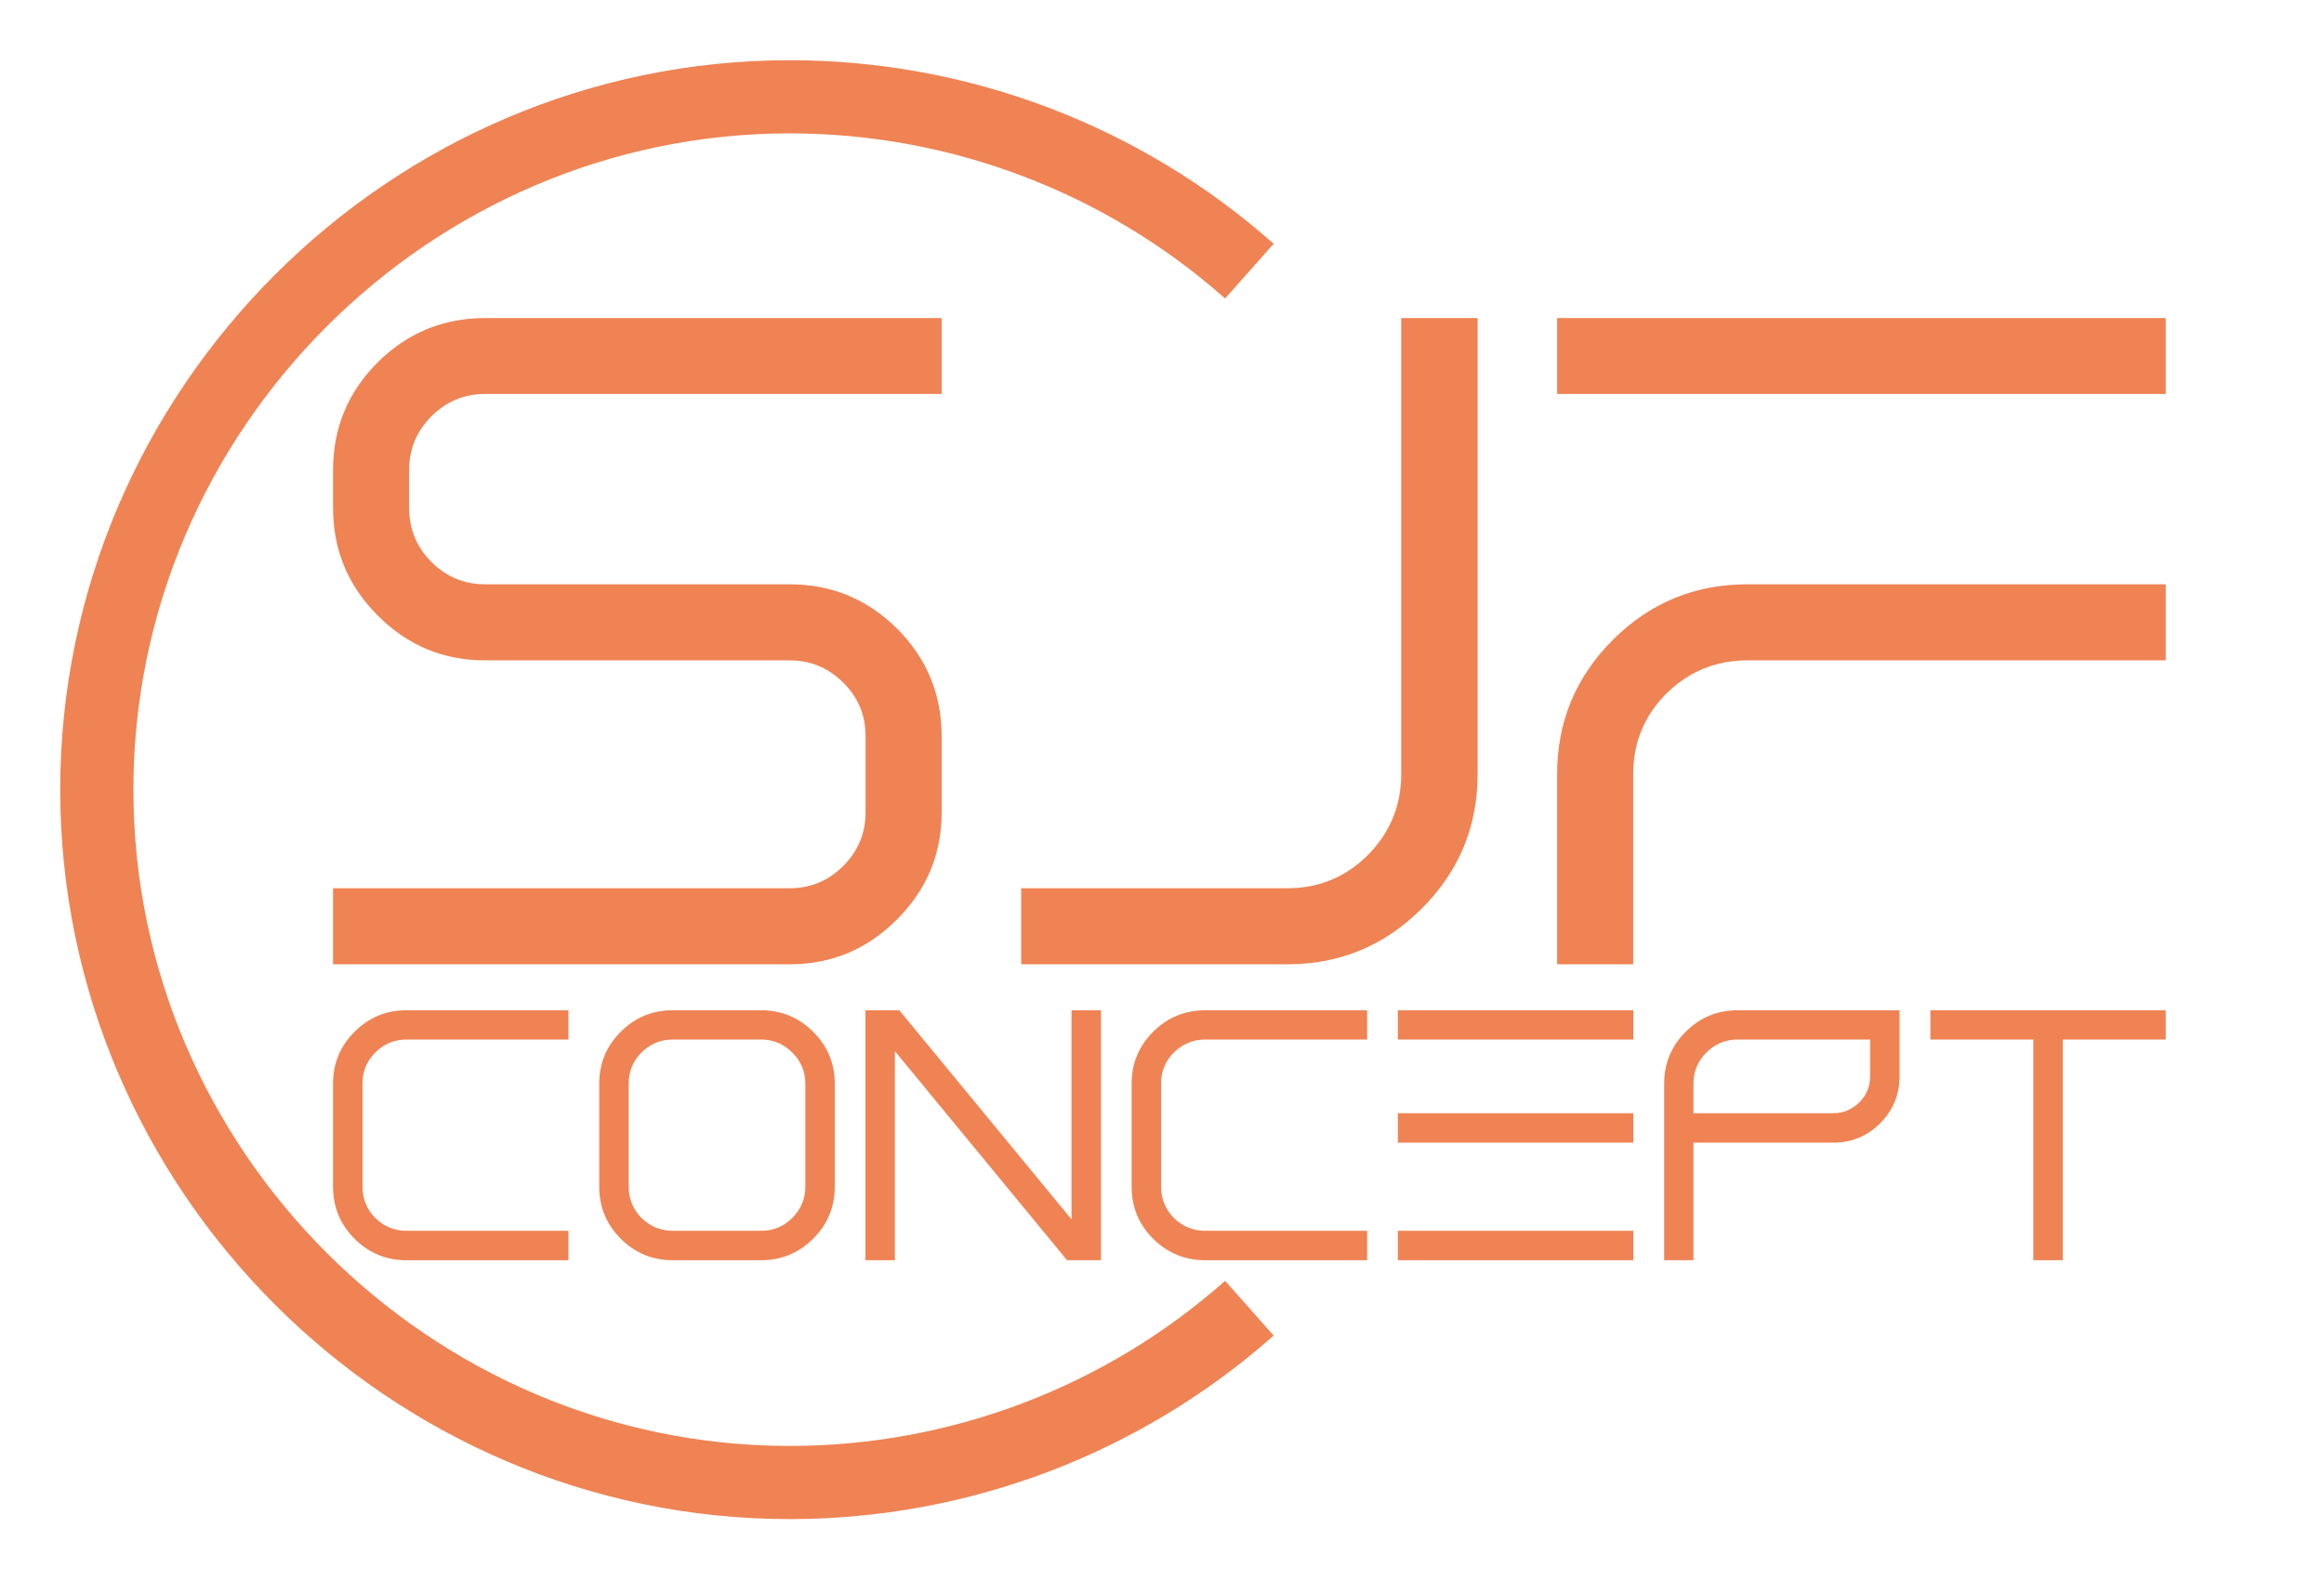
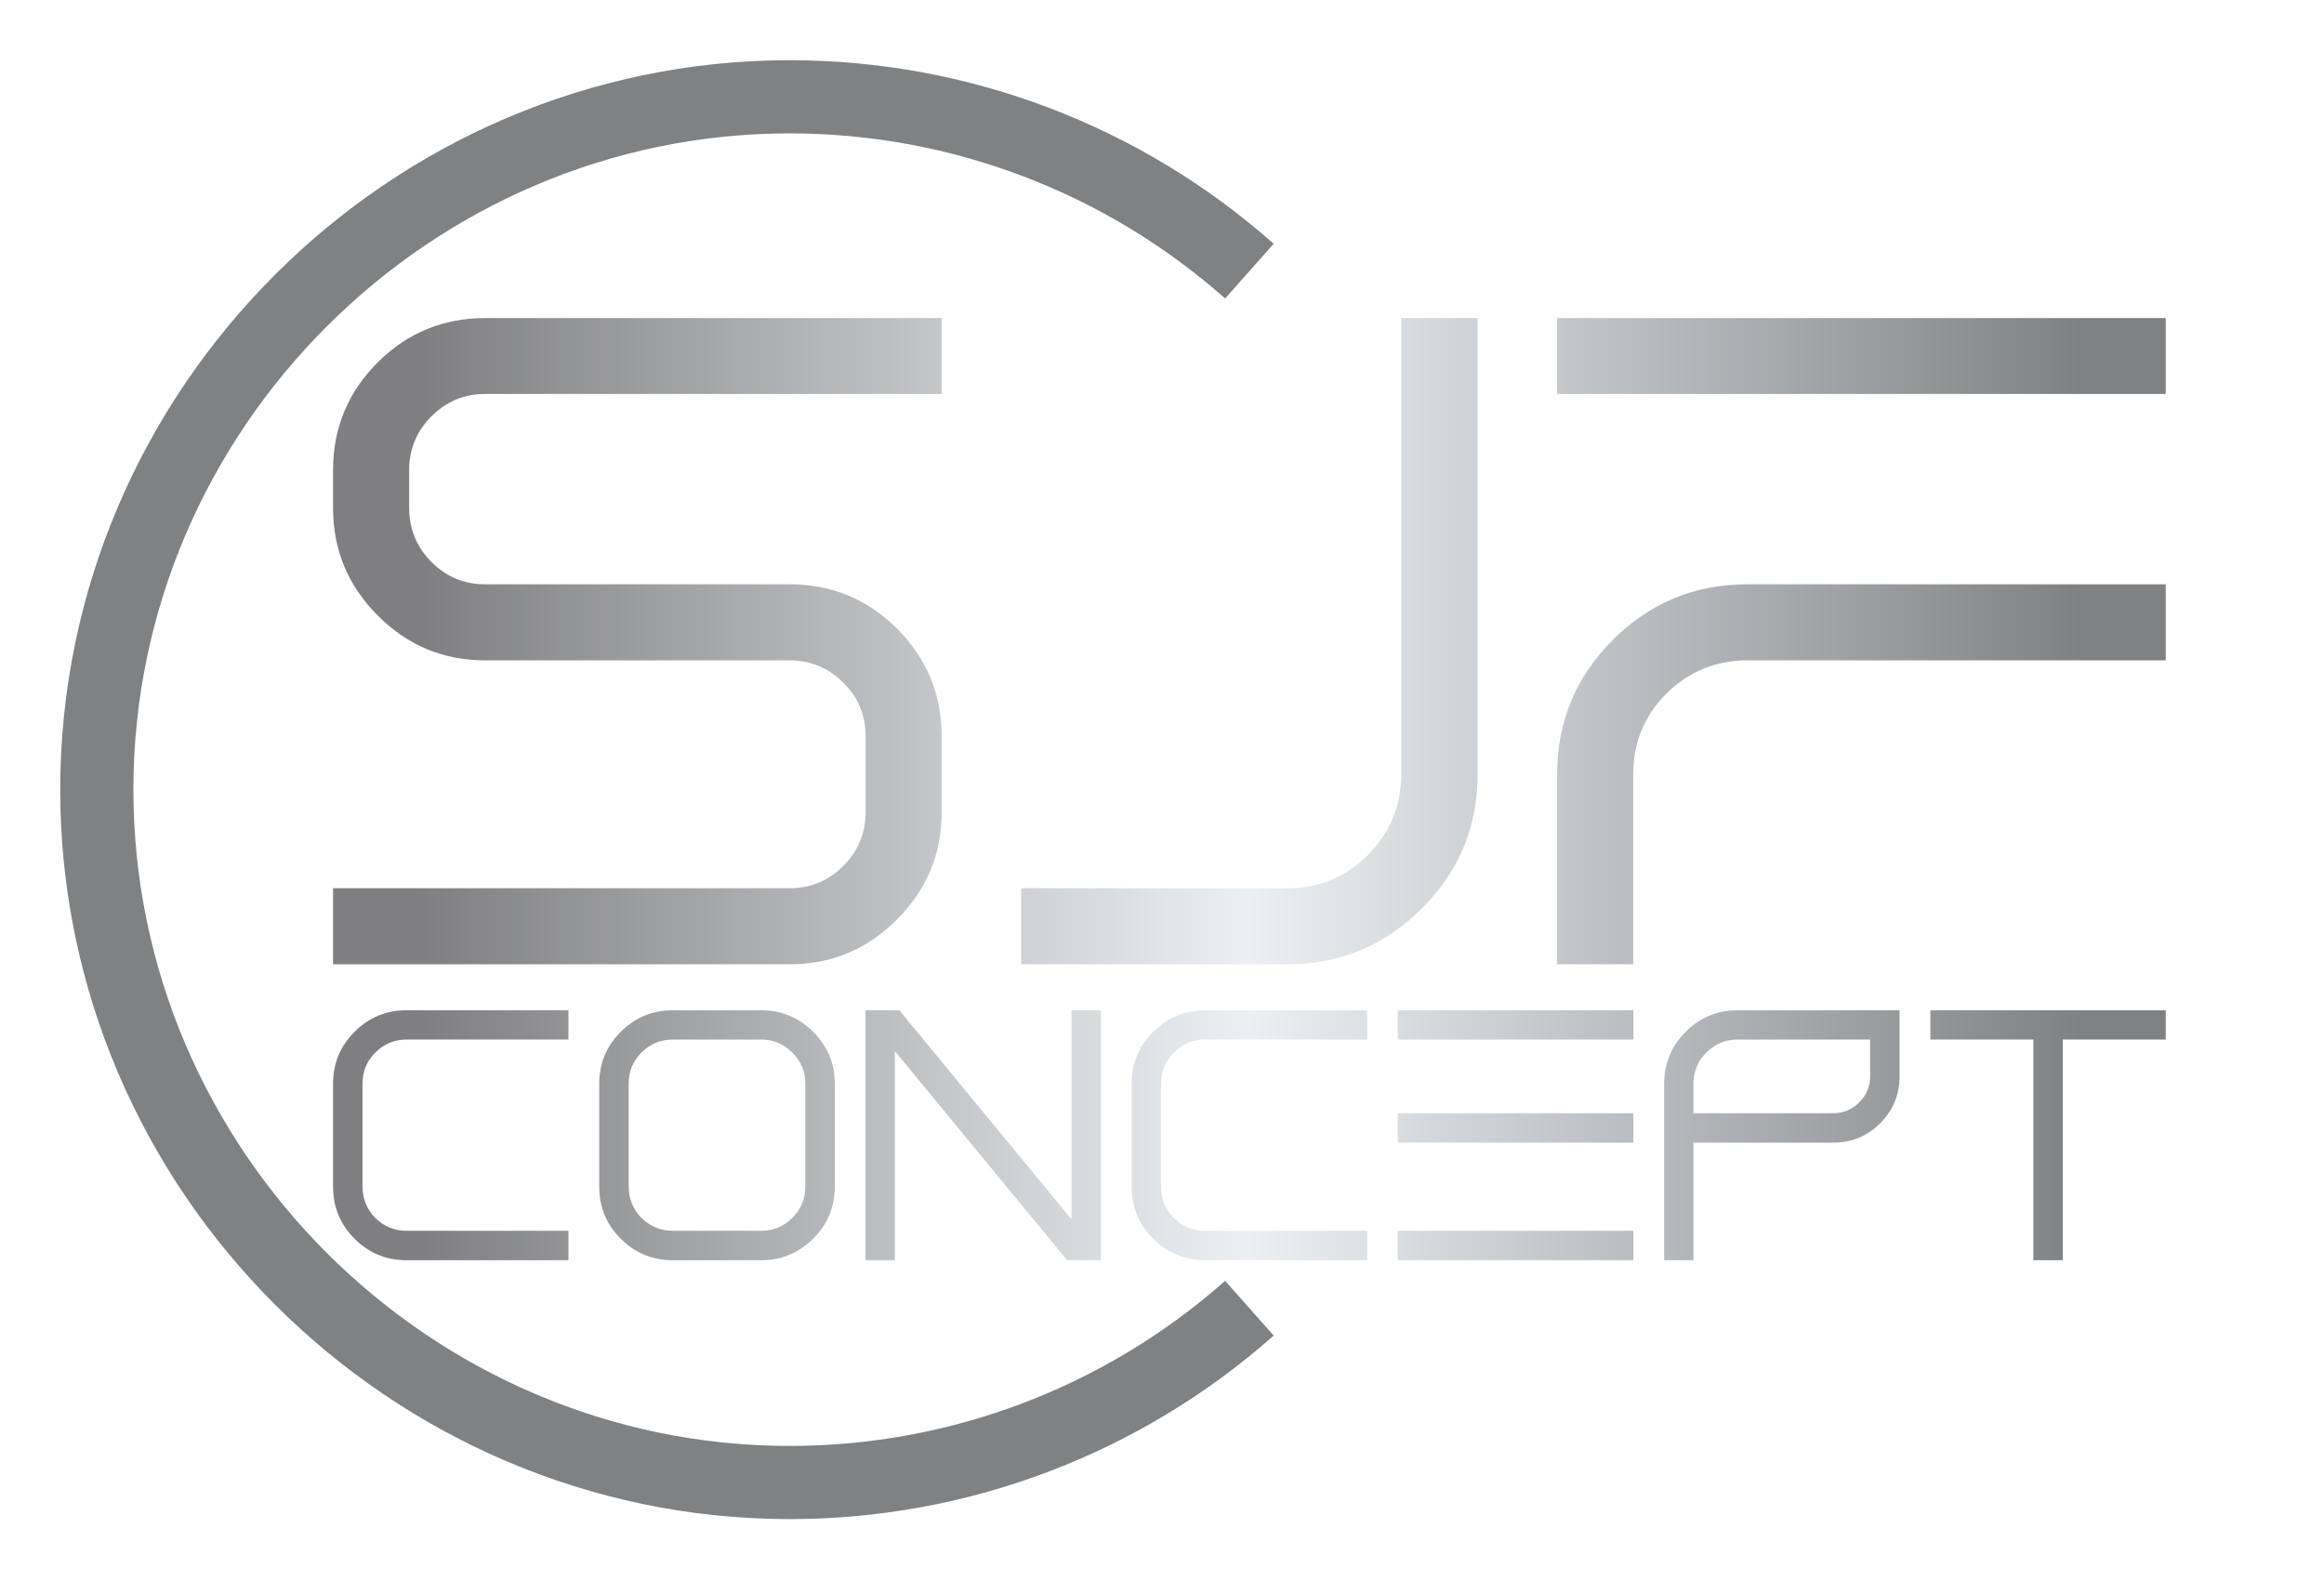
<svg xmlns="http://www.w3.org/2000/svg" width="100%" height="100%" viewBox="0 0 1048 713" version="1.1" xml:space="preserve" style="fill-rule:evenodd;clip-rule:evenodd;">
+   <style type="text/css">
+         .silver{fill:url(#SilverGradient)}
+     </style>
+   <defs>
+     <linearGradient id="SilverGradient">
+       <stop offset="5%" stop-color="#7f7f81" />
+       <stop offset="50%" stop-color="#edf0f3" />
+       <stop offset="95%" stop-color="#7f8183" />
+     </linearGradient>
+   </defs>
  <g transform="matrix(1,0,0,1,9.01468,26.0094)">
    <g>
-       <path d="M554.4,96.273C497.258,45.631 423.49,17.647 347.136,17.647C175.707,17.647 34.642,158.712 34.642,330.141C34.642,501.57 175.707,642.635 347.136,642.635C423.49,642.635 497.258,614.651 554.4,564.009" style="fill-opacity:0;fill-rule:nonzero;stroke:#EF8354;stroke-width:33px;" />
+       <path d="M554.4,96.273C497.258,45.631 423.49,17.647 347.136,17.647C175.707,17.647 34.642,158.712 34.642,330.141C34.642,501.57 175.707,642.635 347.136,642.635C423.49,642.635 497.258,614.651 554.4,564.009" style="fill-opacity:0;fill-rule:nonzero;stroke:#7f8183;stroke-width:33px;" />
      <g transform="matrix(1,0,0,1,70.5882,78.6263)">
        <g transform="matrix(1,0,0,1,70.5882,21.1765)">
          <g>
            <g>
              <g transform="matrix(1,0,0,1,-17.9294,291.459)">
-                 <path d="M86.471,-239.576L292.376,-239.576L292.376,-273.812L86.471,-273.812C67.647,-273.812 51.529,-267.176 38.118,-253.906C24.659,-240.447 17.929,-224.235 17.929,-205.271L17.929,-188.259C17.929,-169.294 24.659,-153.082 38.118,-139.624C51.529,-126.165 67.647,-119.435 86.471,-119.435L223.835,-119.435C233.247,-119.435 241.294,-116.094 247.976,-109.412C254.706,-102.824 258.071,-94.753 258.071,-85.2L258.071,-50.894C258.071,-41.482 254.706,-33.412 247.976,-26.682C241.294,-20 233.247,-16.659 223.835,-16.659L17.929,-16.659L17.929,17.647L223.835,17.647C242.659,17.647 258.776,10.918 272.188,-2.541C285.647,-15.953 292.376,-32.071 292.376,-50.894L292.376,-85.2C292.376,-104.165 285.647,-120.376 272.188,-133.835C258.776,-147.106 242.659,-153.741 223.835,-153.741L86.471,-153.741C77.059,-153.741 68.988,-157.106 62.259,-163.835C55.576,-170.565 52.235,-178.706 52.235,-188.259L52.235,-205.271C52.235,-214.682 55.576,-222.753 62.259,-229.482C68.988,-236.212 77.059,-239.576 86.471,-239.576ZM448.306,17.647L328.235,17.647L328.235,-16.659L448.306,-16.659C462.471,-16.659 474.565,-21.647 484.588,-31.624C494.612,-41.788 499.624,-53.976 499.624,-68.188L499.624,-273.812L534.071,-273.812L534.071,-68.188C534.071,-44.424 525.647,-24.165 508.8,-7.412C492.047,9.294 471.882,17.647 448.306,17.647ZM569.929,-273.812L569.929,-239.576L844.376,-239.576L844.376,-273.812L569.929,-273.812ZM569.929,-68.188L569.929,17.647L604.235,17.647L604.235,-68.188C604.235,-82.353 609.224,-94.447 619.2,-104.471C629.365,-114.447 641.553,-119.435 655.765,-119.435L844.376,-119.435L844.376,-153.741L655.765,-153.741C632,-153.741 611.765,-145.388 595.059,-128.682C578.306,-111.929 569.929,-91.765 569.929,-68.188Z" style="fill:#EF8354; fill-rule:nonzero;" />
+                 <path d="M86.471,-239.576L292.376,-239.576L292.376,-273.812L86.471,-273.812C67.647,-273.812 51.529,-267.176 38.118,-253.906C24.659,-240.447 17.929,-224.235 17.929,-205.271L17.929,-188.259C17.929,-169.294 24.659,-153.082 38.118,-139.624C51.529,-126.165 67.647,-119.435 86.471,-119.435L223.835,-119.435C233.247,-119.435 241.294,-116.094 247.976,-109.412C254.706,-102.824 258.071,-94.753 258.071,-85.2L258.071,-50.894C258.071,-41.482 254.706,-33.412 247.976,-26.682C241.294,-20 233.247,-16.659 223.835,-16.659L17.929,-16.659L17.929,17.647L223.835,17.647C242.659,17.647 258.776,10.918 272.188,-2.541C285.647,-15.953 292.376,-32.071 292.376,-50.894L292.376,-85.2C292.376,-104.165 285.647,-120.376 272.188,-133.835C258.776,-147.106 242.659,-153.741 223.835,-153.741L86.471,-153.741C77.059,-153.741 68.988,-157.106 62.259,-163.835C55.576,-170.565 52.235,-178.706 52.235,-188.259L52.235,-205.271C52.235,-214.682 55.576,-222.753 62.259,-229.482C68.988,-236.212 77.059,-239.576 86.471,-239.576ZM448.306,17.647L328.235,17.647L328.235,-16.659L448.306,-16.659C462.471,-16.659 474.565,-21.647 484.588,-31.624C494.612,-41.788 499.624,-53.976 499.624,-68.188L499.624,-273.812L534.071,-273.812L534.071,-68.188C534.071,-44.424 525.647,-24.165 508.8,-7.412C492.047,9.294 471.882,17.647 448.306,17.647ZM569.929,-273.812L569.929,-239.576L844.376,-239.576L844.376,-273.812L569.929,-273.812ZM569.929,-68.188L569.929,17.647L604.235,17.647L604.235,-68.188C604.235,-82.353 609.224,-94.447 619.2,-104.471C629.365,-114.447 641.553,-119.435 655.765,-119.435L844.376,-119.435L844.376,-153.741L655.765,-153.741C632,-153.741 611.765,-145.388 595.059,-128.682C578.306,-111.929 569.929,-91.765 569.929,-68.188Z" class="silver" style="fill-rule:nonzero;" />
              </g>
              <g transform="matrix(0.97453,0,0,0.97453,-6.94783,425.383)">
                <g>
-                   <path d="M116.047,4.024L116.047,17.647L41.153,17.647C31.741,17.647 23.718,14.329 17.082,7.694C10.447,1.059 7.129,-6.988 7.129,-16.447L7.129,-64.094C7.129,-73.459 10.447,-81.459 17.082,-88.094C23.718,-94.729 31.741,-98.047 41.153,-98.047L116.047,-98.047L116.047,-84.494L41.153,-84.494C35.553,-84.494 30.729,-82.494 26.682,-78.494C22.729,-74.541 20.753,-69.741 20.753,-64.094L20.753,-16.447C20.753,-10.8 22.729,-5.953 26.682,-1.906C30.729,2.047 35.553,4.024 41.153,4.024L116.047,4.024ZM205.2,-84.494L164.4,-84.494C158.753,-84.494 153.906,-82.494 149.859,-78.494C145.906,-74.541 143.929,-69.741 143.929,-64.094L143.929,-16.447C143.929,-10.8 145.906,-5.953 149.859,-1.906C153.906,2.047 158.753,4.024 164.4,4.024L205.2,4.024C210.847,4.024 215.647,2.047 219.6,-1.906C223.647,-5.953 225.671,-10.8 225.671,-16.447L225.671,-64.094C225.671,-69.741 223.647,-74.541 219.6,-78.494C215.647,-82.494 210.847,-84.494 205.2,-84.494ZM205.2,17.647L164.4,17.647C154.941,17.647 146.894,14.329 140.259,7.694C133.624,1.059 130.306,-6.988 130.306,-16.447L130.306,-64.094C130.306,-73.459 133.624,-81.459 140.259,-88.094C146.894,-94.729 154.941,-98.047 164.4,-98.047L205.2,-98.047C214.565,-98.047 222.588,-94.729 229.271,-88.094C235.953,-81.459 239.294,-73.459 239.294,-64.094L239.294,-16.447C239.294,-6.988 235.953,1.059 229.271,7.694C222.588,14.329 214.565,17.647 205.2,17.647ZM362.471,-98.047L348.847,-98.047L348.847,-1.271L269.153,-98.047L253.482,-98.047L253.482,17.647L267.106,17.647L267.106,-79.129L346.8,17.647L362.471,17.647L362.471,-98.047ZM485.647,4.024L485.647,17.647L410.753,17.647C401.341,17.647 393.294,14.329 386.612,7.694C379.976,1.059 376.659,-6.988 376.659,-16.447L376.659,-64.094C376.659,-73.459 379.976,-81.459 386.612,-88.094C393.294,-94.729 401.341,-98.047 410.753,-98.047L485.647,-98.047L485.647,-84.494L410.753,-84.494C405.106,-84.494 400.259,-82.494 396.212,-78.494C392.259,-74.541 390.282,-69.741 390.282,-64.094L390.282,-16.447C390.282,-10.8 392.259,-5.953 396.212,-1.906C400.259,2.047 405.106,4.024 410.753,4.024L485.647,4.024ZM499.835,4.024L499.835,17.647L608.824,17.647L608.824,4.024L499.835,4.024ZM499.835,-50.4L499.835,-36.776L608.824,-36.776L608.824,-50.4L499.835,-50.4ZM499.835,-98.047L499.835,-84.494L608.824,-84.494L608.824,-98.047L499.835,-98.047ZM636.635,-64.094L636.635,-50.4L701.294,-50.4C706,-50.4 710.047,-52.094 713.435,-55.482C716.729,-58.776 718.376,-62.776 718.376,-67.482L718.376,-84.494L657.106,-84.494C651.459,-84.494 646.635,-82.494 642.635,-78.494C638.635,-74.541 636.635,-69.741 636.635,-64.094ZM636.635,-36.776L636.635,17.647L623.082,17.647L623.082,-64.094C623.082,-73.459 626.4,-81.459 633.035,-88.094C639.671,-94.729 647.694,-98.047 657.106,-98.047L732,-98.047L732,-67.482C732,-59.012 729.012,-51.765 723.035,-45.741C717.059,-39.765 709.812,-36.776 701.294,-36.776L636.635,-36.776ZM855.176,-98.047L746.259,-98.047L746.259,-84.494L793.906,-84.494L793.906,17.647L807.529,17.647L807.529,-84.494L855.176,-84.494L855.176,-98.047Z" style="fill:#EF8354;  fill-rule:nonzero;" />
+                   <path d="M116.047,4.024L116.047,17.647L41.153,17.647C31.741,17.647 23.718,14.329 17.082,7.694C10.447,1.059 7.129,-6.988 7.129,-16.447L7.129,-64.094C7.129,-73.459 10.447,-81.459 17.082,-88.094C23.718,-94.729 31.741,-98.047 41.153,-98.047L116.047,-98.047L116.047,-84.494L41.153,-84.494C35.553,-84.494 30.729,-82.494 26.682,-78.494C22.729,-74.541 20.753,-69.741 20.753,-64.094L20.753,-16.447C20.753,-10.8 22.729,-5.953 26.682,-1.906C30.729,2.047 35.553,4.024 41.153,4.024L116.047,4.024ZM205.2,-84.494L164.4,-84.494C158.753,-84.494 153.906,-82.494 149.859,-78.494C145.906,-74.541 143.929,-69.741 143.929,-64.094L143.929,-16.447C143.929,-10.8 145.906,-5.953 149.859,-1.906C153.906,2.047 158.753,4.024 164.4,4.024L205.2,4.024C210.847,4.024 215.647,2.047 219.6,-1.906C223.647,-5.953 225.671,-10.8 225.671,-16.447L225.671,-64.094C225.671,-69.741 223.647,-74.541 219.6,-78.494C215.647,-82.494 210.847,-84.494 205.2,-84.494ZM205.2,17.647L164.4,17.647C154.941,17.647 146.894,14.329 140.259,7.694C133.624,1.059 130.306,-6.988 130.306,-16.447L130.306,-64.094C130.306,-73.459 133.624,-81.459 140.259,-88.094C146.894,-94.729 154.941,-98.047 164.4,-98.047L205.2,-98.047C214.565,-98.047 222.588,-94.729 229.271,-88.094C235.953,-81.459 239.294,-73.459 239.294,-64.094L239.294,-16.447C239.294,-6.988 235.953,1.059 229.271,7.694C222.588,14.329 214.565,17.647 205.2,17.647ZM362.471,-98.047L348.847,-98.047L348.847,-1.271L269.153,-98.047L253.482,-98.047L253.482,17.647L267.106,17.647L267.106,-79.129L346.8,17.647L362.471,17.647L362.471,-98.047ZM485.647,4.024L485.647,17.647L410.753,17.647C401.341,17.647 393.294,14.329 386.612,7.694C379.976,1.059 376.659,-6.988 376.659,-16.447L376.659,-64.094C376.659,-73.459 379.976,-81.459 386.612,-88.094C393.294,-94.729 401.341,-98.047 410.753,-98.047L485.647,-98.047L485.647,-84.494L410.753,-84.494C405.106,-84.494 400.259,-82.494 396.212,-78.494C392.259,-74.541 390.282,-69.741 390.282,-64.094L390.282,-16.447C390.282,-10.8 392.259,-5.953 396.212,-1.906C400.259,2.047 405.106,4.024 410.753,4.024L485.647,4.024ZM499.835,4.024L499.835,17.647L608.824,17.647L608.824,4.024L499.835,4.024ZM499.835,-50.4L499.835,-36.776L608.824,-36.776L608.824,-50.4L499.835,-50.4ZM499.835,-98.047L499.835,-84.494L608.824,-84.494L608.824,-98.047L499.835,-98.047ZM636.635,-64.094L636.635,-50.4L701.294,-50.4C706,-50.4 710.047,-52.094 713.435,-55.482C716.729,-58.776 718.376,-62.776 718.376,-67.482L718.376,-84.494L657.106,-84.494C651.459,-84.494 646.635,-82.494 642.635,-78.494C638.635,-74.541 636.635,-69.741 636.635,-64.094ZM636.635,-36.776L636.635,17.647L623.082,17.647L623.082,-64.094C623.082,-73.459 626.4,-81.459 633.035,-88.094C639.671,-94.729 647.694,-98.047 657.106,-98.047L732,-98.047L732,-67.482C732,-59.012 729.012,-51.765 723.035,-45.741C717.059,-39.765 709.812,-36.776 701.294,-36.776L636.635,-36.776ZM855.176,-98.047L746.259,-98.047L746.259,-84.494L793.906,-84.494L793.906,17.647L807.529,17.647L807.529,-84.494L855.176,-84.494L855.176,-98.047Z" class="silver" style="fill-rule:nonzero;" />
                </g>
              </g>
            </g>
          </g>
        </g>
      </g>
    </g>
  </g>
</svg>
